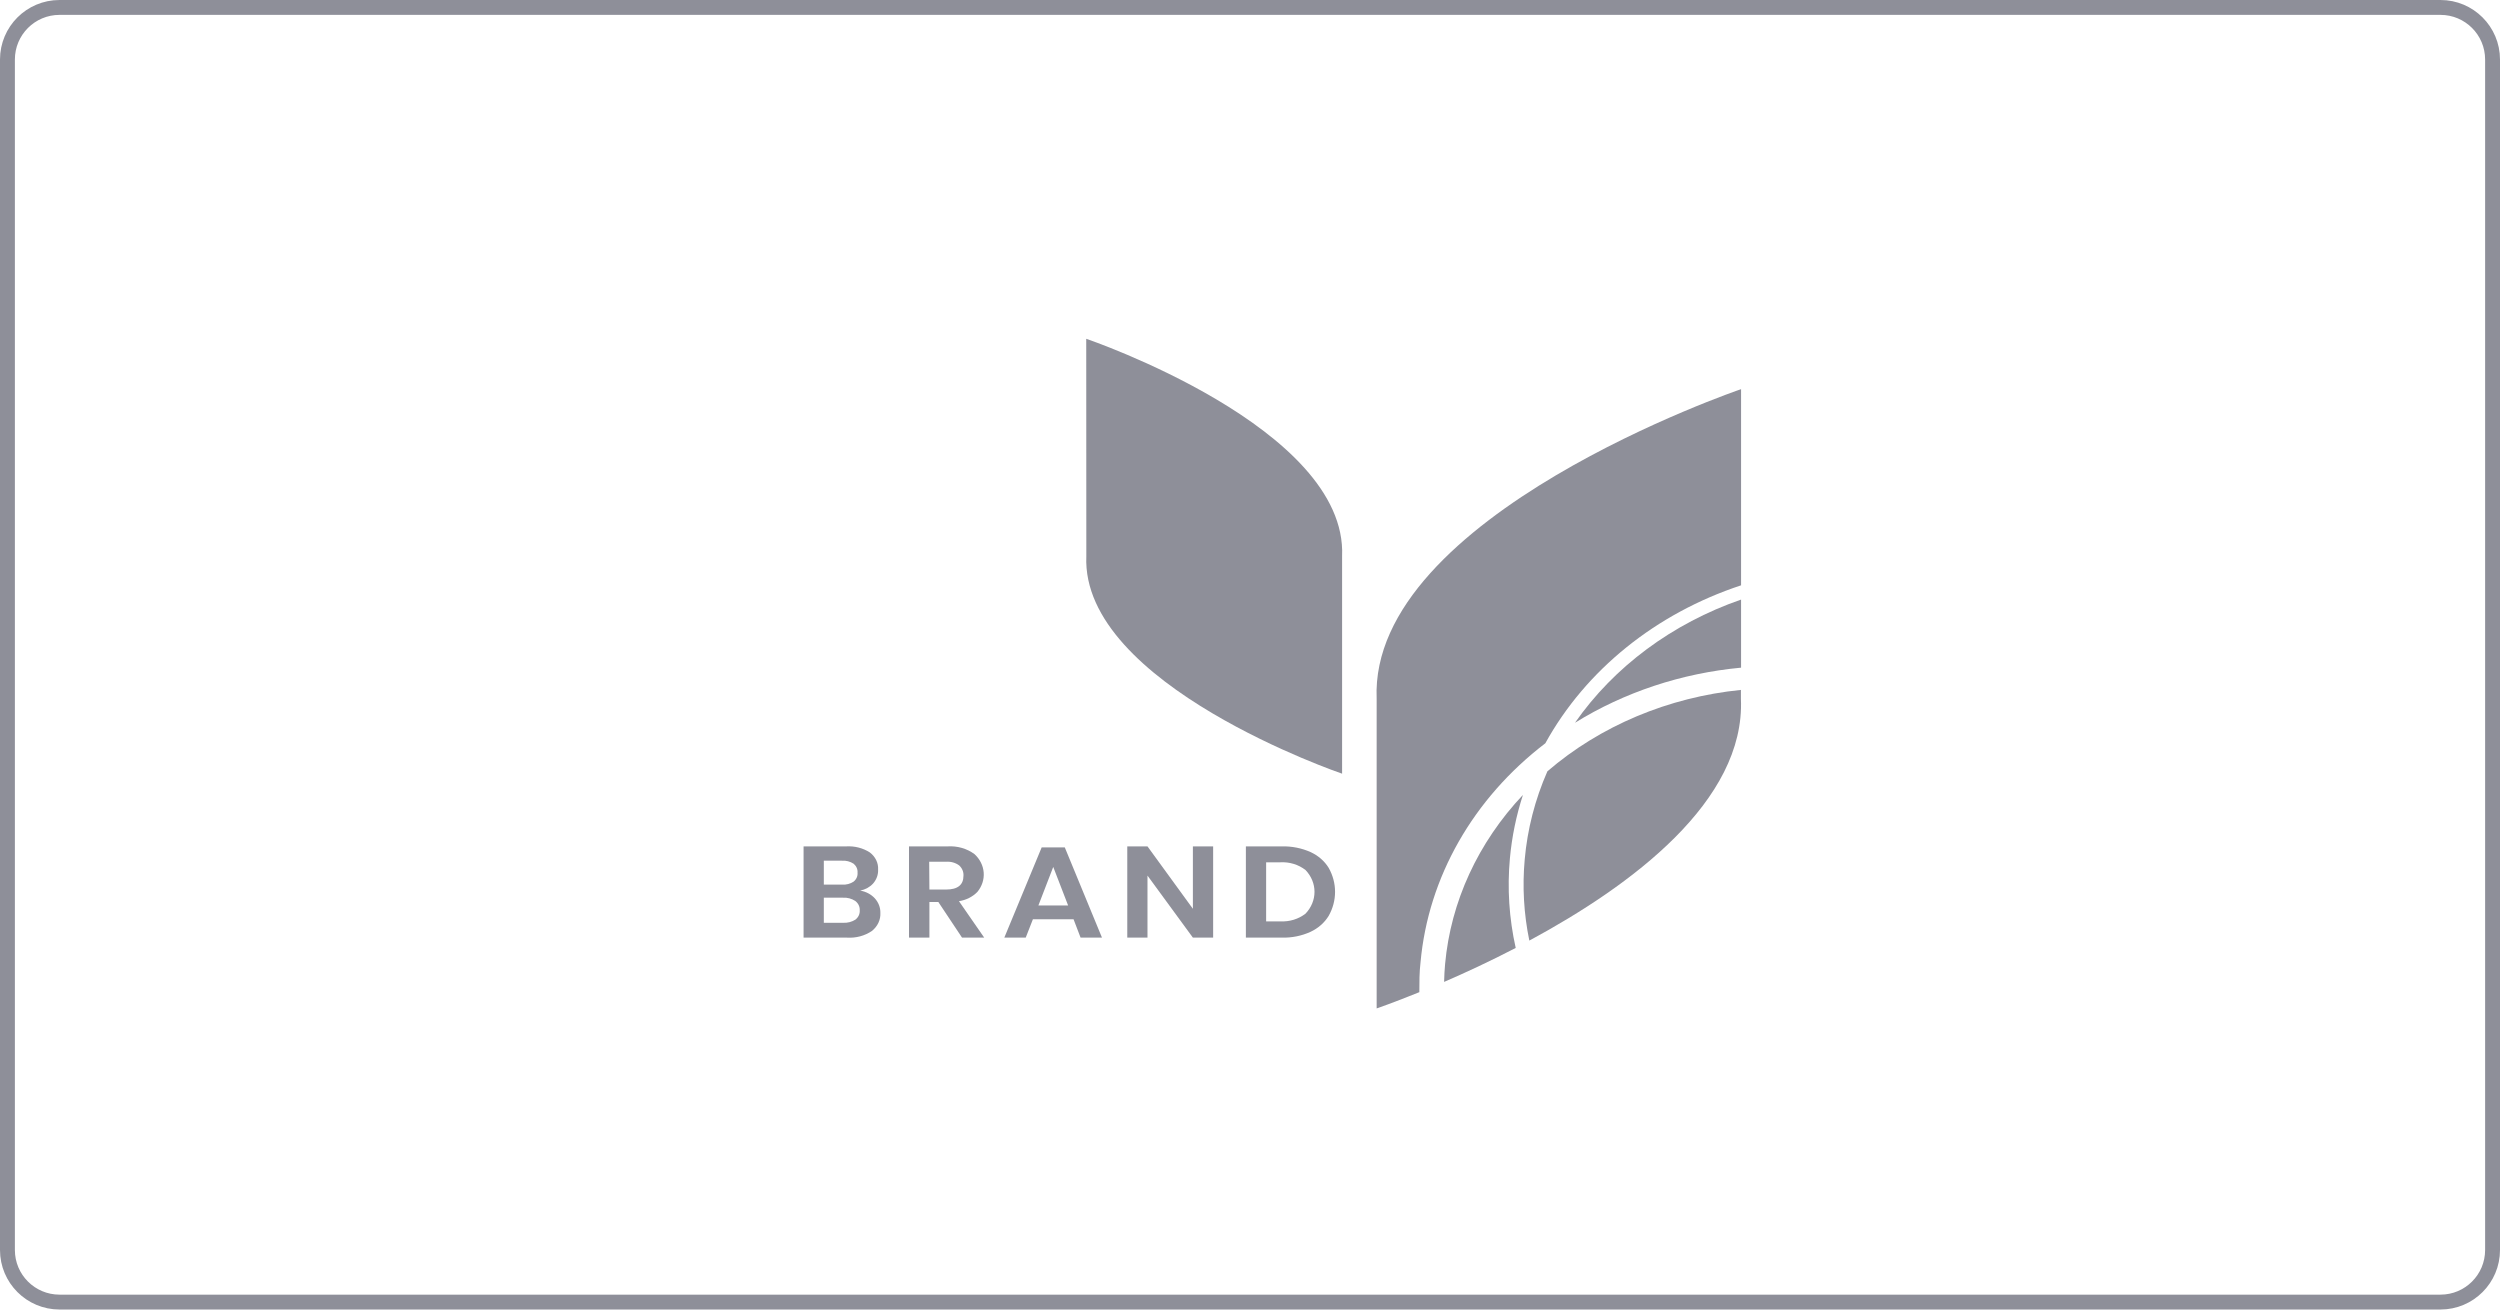
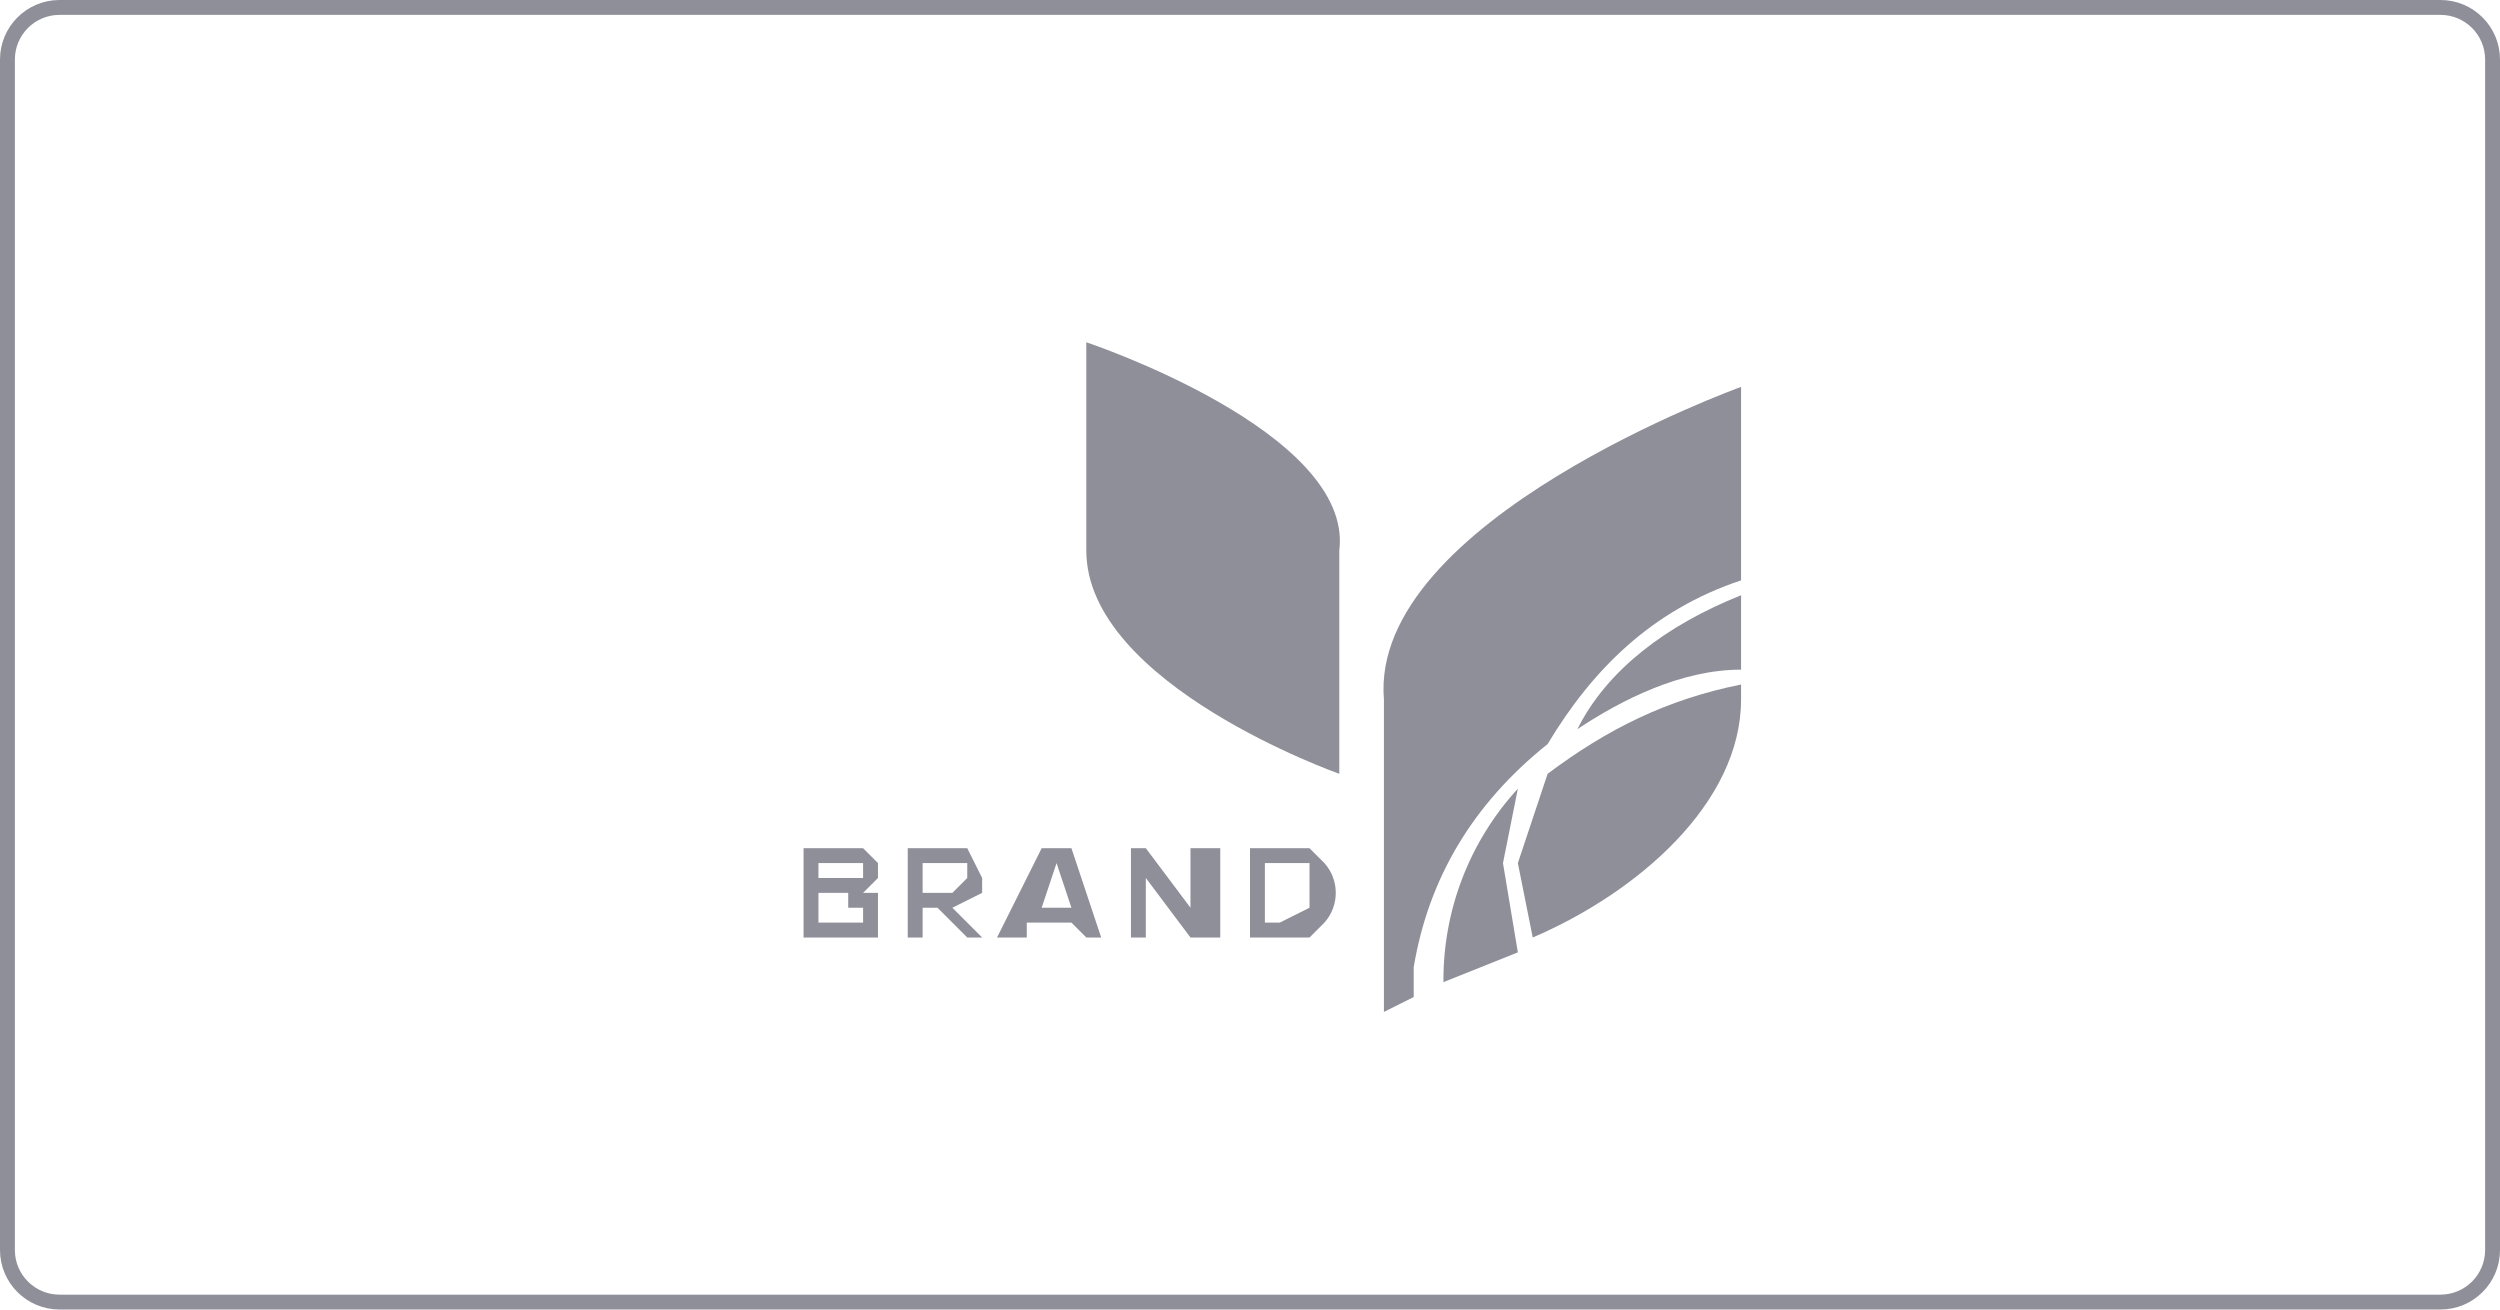
- <svg xmlns="http://www.w3.org/2000/svg" width="168" height="88" viewBox="0 0 168 88" fill="none">
-   <rect x="0.5" y="0.5" width="167" height="87" rx="3.5" stroke="#8E8F99" />
-   <path d="M58.792 60.373C59.037 60.647 59.168 60.989 59.161 61.341C59.174 61.57 59.129 61.799 59.03 62.011C58.931 62.222 58.78 62.411 58.589 62.563C58.112 62.887 57.521 63.046 56.925 63.009H54V56.877H56.865C57.431 56.843 57.992 56.987 58.453 57.284C58.638 57.424 58.784 57.6 58.88 57.799C58.977 57.998 59.021 58.215 59.008 58.432C59.025 58.77 58.907 59.103 58.675 59.369C58.453 59.613 58.146 59.782 57.804 59.849C58.192 59.913 58.542 60.098 58.792 60.373ZM55.361 59.447H56.586C56.864 59.466 57.14 59.394 57.364 59.244C57.456 59.169 57.528 59.075 57.573 58.972C57.619 58.868 57.637 58.756 57.627 58.645C57.636 58.533 57.617 58.422 57.572 58.319C57.527 58.215 57.457 58.122 57.368 58.045C57.137 57.891 56.852 57.818 56.566 57.839H55.361V59.447ZM57.484 61.799C57.582 61.722 57.66 61.626 57.71 61.518C57.76 61.41 57.782 61.293 57.774 61.176C57.781 61.058 57.758 60.939 57.707 60.83C57.656 60.721 57.577 60.624 57.477 60.547C57.238 60.387 56.943 60.308 56.645 60.325H55.361V62.012H56.662C56.955 62.027 57.245 61.952 57.484 61.799Z" fill="#8E8F99" />
-   <path d="M64.649 63.009L63.055 60.613H62.456V63.009H61.085V56.877H63.68C64.335 56.836 64.981 57.022 65.487 57.398C65.85 57.731 66.069 58.17 66.104 58.635C66.14 59.1 65.989 59.561 65.68 59.936C65.36 60.266 64.923 60.486 64.442 60.559L66.139 63.009H64.649ZM62.456 59.777H63.577C64.356 59.777 64.745 59.467 64.745 58.848C64.753 58.722 64.732 58.595 64.683 58.477C64.633 58.358 64.557 58.25 64.459 58.159C64.213 57.975 63.896 57.886 63.577 57.91H62.442L62.456 59.777Z" fill="#8E8F99" />
-   <path d="M72.143 61.775H69.411L68.928 63.009H67.49L70 56.946H71.554L74.053 63.009H72.615L72.143 61.775ZM71.777 60.846L70.778 58.258L69.78 60.846H71.777Z" fill="#8E8F99" />
-   <path d="M81.523 63.009H80.162L77.111 58.839V63.009H75.753V56.877H77.111L80.162 61.071V56.877H81.523V63.009Z" fill="#8E8F99" />
-   <path d="M89.29 61.541C89.009 62.005 88.58 62.381 88.059 62.623C87.467 62.892 86.809 63.025 86.146 63.009H83.723V56.877H86.146C86.808 56.861 87.465 56.991 88.059 57.255C88.58 57.491 89.009 57.864 89.29 58.324C89.57 58.823 89.716 59.374 89.716 59.933C89.716 60.492 89.57 61.043 89.29 61.541ZM87.733 61.395C88.121 60.987 88.335 60.468 88.335 59.931C88.335 59.394 88.121 58.875 87.733 58.468C87.263 58.099 86.651 57.911 86.029 57.947H85.084V61.916H86.029C86.651 61.951 87.263 61.764 87.733 61.395Z" fill="#8E8F99" />
-   <path d="M72.995 22.767C72.995 22.767 90.561 28.737 90.189 37.377V51.991C90.189 51.991 72.635 46.017 73.001 37.377L72.995 22.767Z" fill="#8E8F99" />
-   <path d="M105.839 48.569C109.157 46.514 112.994 45.241 117 44.867V40.292C112.384 41.894 108.469 44.797 105.839 48.569Z" fill="#8E8F99" />
-   <path d="M103.846 49.948C106.561 45.025 111.269 41.227 117 39.334V26.152C117 26.152 91.982 34.657 92.511 46.961V67.767C92.511 67.767 93.626 67.386 95.38 66.673C95.38 66.008 95.38 65.337 95.46 64.663C95.978 58.951 98.994 53.658 103.846 49.948Z" fill="#8E8F99" />
-   <path d="M101.466 57.677C101.598 56.234 101.891 54.807 102.342 53.417C99.32 56.621 97.491 60.597 97.11 64.786C97.074 65.181 97.054 65.577 97.044 65.984C98.465 65.37 100.119 64.603 101.856 63.702C101.412 61.72 101.281 59.692 101.466 57.677Z" fill="#8E8F99" />
-   <path d="M102.461 57.752C102.295 59.575 102.399 61.409 102.771 63.207C109.606 59.525 117.286 53.836 116.99 46.961V46.362C112.107 46.854 107.538 48.776 103.985 51.832C103.154 53.726 102.64 55.721 102.461 57.752Z" fill="#8E8F99" />
+ <svg xmlns="http://www.w3.org/2000/svg" width="168" height="88" fill="none">
+   <rect x=".5" y=".5" width="167" height="87" rx="3.5" stroke="#8E8F99" />
+   <path d="M59 60v3h-5v-6h4l1 1v1l-1 1h1Zm-4-1h3v-1h-3v1Zm2 3h1v-1h-1v-1h-2v2h2ZM65 63l-2-2h-1v2h-1v-6h4l1 2v1l-2 1 2 2h-1Zm-3-3h2l1-1v-1h-3v2ZM72 62h-3v1h-2l3-6h2l2 6h-1l-1-1Zm0-1-1-3-1 3h2ZM82 63h-2l-3-4v4h-1v-6h1l3 4v-4h2v6ZM89 62l-1 1h-4v-6h4l1 1a3 3 0 0 1 0 4Zm-1-1v-3h-3v4h1l2-1ZM73 23s18 6 17 14v15s-17-6-17-15V23ZM106 49c3-2 7-4 11-4v-5c-5 2-9 5-11 9Z" fill="#8E8F99" />
+   <path d="M104 50c3-5 7-9 13-11V26s-25 9-24 21v21l2-1v-2c1-6 4-11 9-15Z" fill="#8E8F99" />
+   <path d="m101 58 1-5a19 19 0 0 0-5 13l5-2-1-6ZM102 58l1 5c7-3 14-9 14-16v-1c-5 1-9 3-13 6l-2 6Z" fill="#8E8F99" />
</svg>
